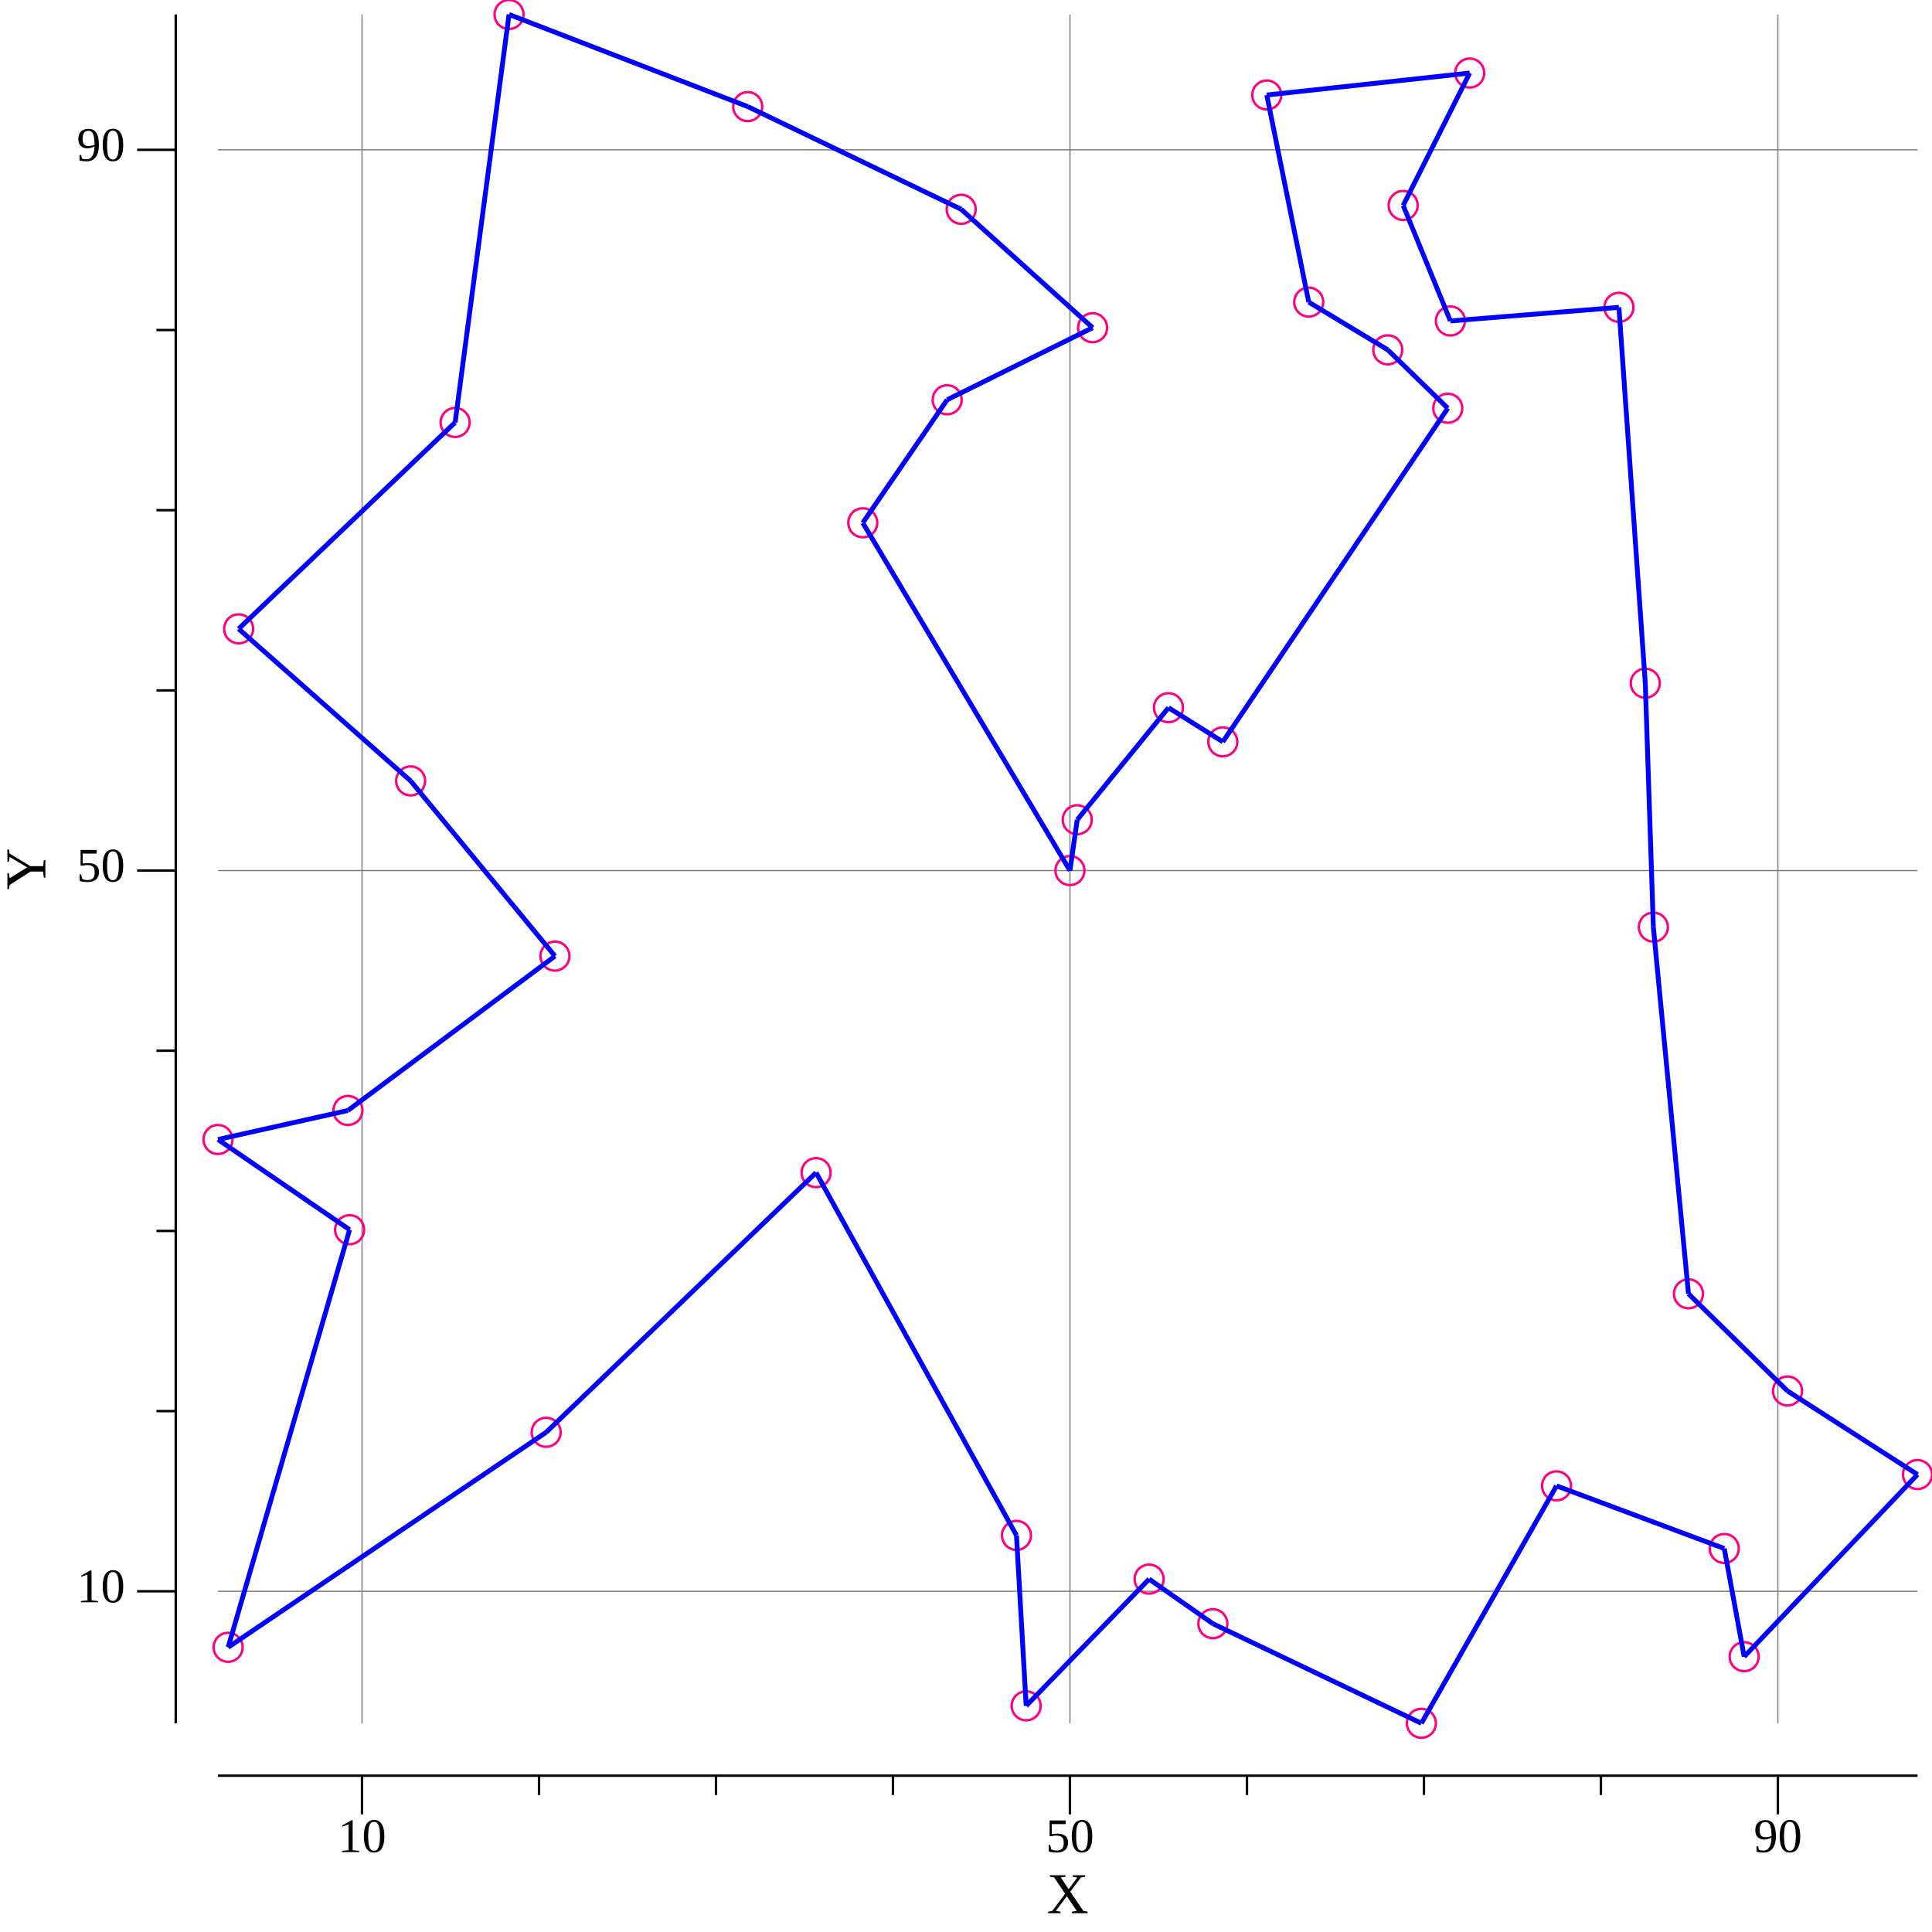
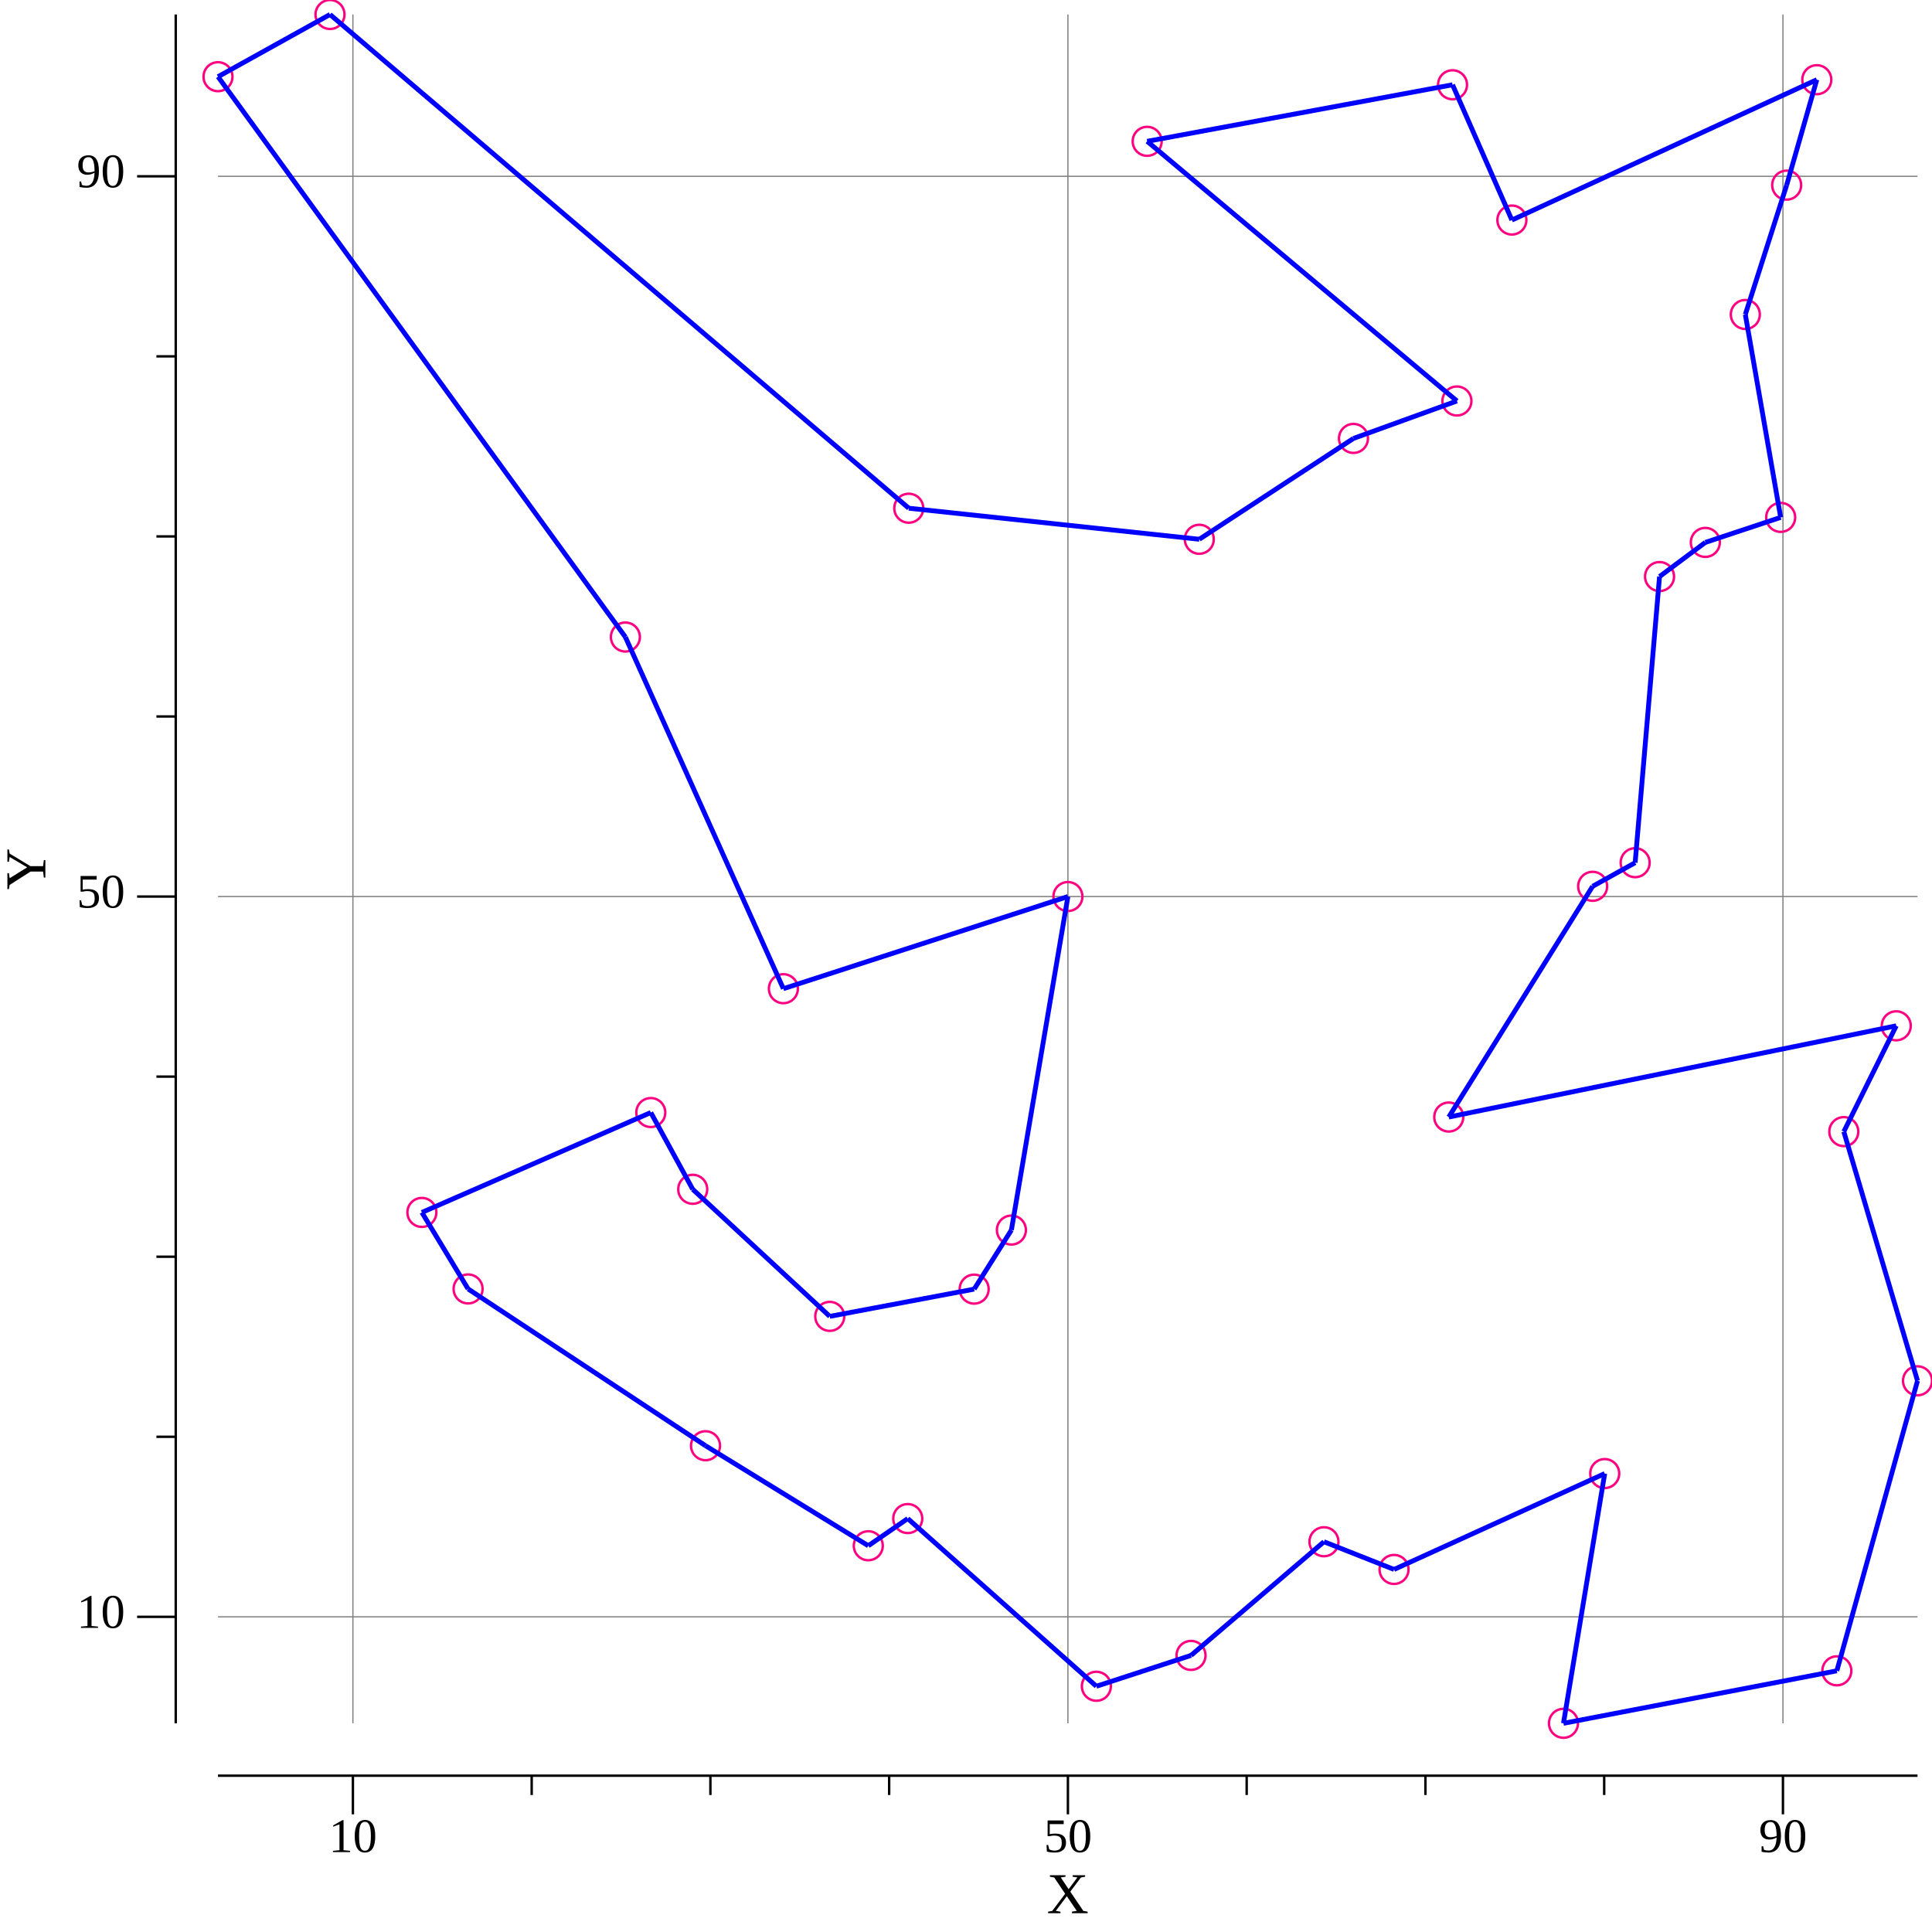
<svg xmlns="http://www.w3.org/2000/svg" width="400pt" height="400pt" viewBox="0 0 400 400">
  <g transform="scale(1, -1) translate(0, -400)">
    <path d="M0,0L400,0L400,400L0,400Z" style="fill:#FFFFFF" />
    <text x="216.73" y="-3.902" transform="scale(1, -1)" style="font-family:Liberation Serif;font-variant:normal;font-weight:normal;font-style:normal;font-size:12px">X</text>
-     <text x="69.954" y="-16.541" transform="scale(1, -1)" style="font-family:Liberation Serif;font-variant:normal;font-weight:normal;font-style:normal;font-size:10px">10</text>
-     <text x="216.52" y="-16.541" transform="scale(1, -1)" style="font-family:Liberation Serif;font-variant:normal;font-weight:normal;font-style:normal;font-size:10px">50</text>
-     <text x="363.09" y="-16.541" transform="scale(1, -1)" style="font-family:Liberation Serif;font-variant:normal;font-weight:normal;font-style:normal;font-size:10px">90</text>
-     <path d="M74.954,24.363L74.954,32.363" style="fill:none;stroke:#000000;stroke-width:0.5" />
-     <path d="M221.52,24.363L221.52,32.363" style="fill:none;stroke:#000000;stroke-width:0.5" />
-     <path d="M368.09,24.363L368.09,32.363" style="fill:none;stroke:#000000;stroke-width:0.5" />
-     <path d="M111.6,28.363L111.6,32.363" style="fill:none;stroke:#000000;stroke-width:0.5" />
-     <path d="M148.24,28.363L148.24,32.363" style="fill:none;stroke:#000000;stroke-width:0.5" />
-     <path d="M184.88,28.363L184.88,32.363" style="fill:none;stroke:#000000;stroke-width:0.5" />
-     <path d="M258.17,28.363L258.17,32.363" style="fill:none;stroke:#000000;stroke-width:0.5" />
-     <path d="M294.81,28.363L294.81,32.363" style="fill:none;stroke:#000000;stroke-width:0.5" />
-     <path d="M331.45,28.363L331.45,32.363" style="fill:none;stroke:#000000;stroke-width:0.5" />
+     <text x="68.066" y="-16.541" transform="scale(1, -1)" style="font-family:Liberation Serif;font-variant:normal;font-weight:normal;font-style:normal;font-size:10px">10</text>
+     <text x="216.1" y="-16.541" transform="scale(1, -1)" style="font-family:Liberation Serif;font-variant:normal;font-weight:normal;font-style:normal;font-size:10px">50</text>
+     <text x="364.14" y="-16.541" transform="scale(1, -1)" style="font-family:Liberation Serif;font-variant:normal;font-weight:normal;font-style:normal;font-size:10px">90</text>
+     <path d="M73.066,24.363L73.066,32.363" style="fill:none;stroke:#000000;stroke-width:0.5" />
+     <path d="M221.1,24.363L221.1,32.363" style="fill:none;stroke:#000000;stroke-width:0.5" />
+     <path d="M369.14,24.363L369.14,32.363" style="fill:none;stroke:#000000;stroke-width:0.5" />
+     <path d="M110.08,28.363L110.08,32.363" style="fill:none;stroke:#000000;stroke-width:0.5" />
+     <path d="M147.08,28.363L147.08,32.363" style="fill:none;stroke:#000000;stroke-width:0.5" />
+     <path d="M184.09,28.363L184.09,32.363" style="fill:none;stroke:#000000;stroke-width:0.5" />
+     <path d="M258.11,28.363L258.11,32.363" style="fill:none;stroke:#000000;stroke-width:0.5" />
+     <path d="M295.12,28.363L295.12,32.363" style="fill:none;stroke:#000000;stroke-width:0.5" />
+     <path d="M332.13,28.363L332.13,32.363" style="fill:none;stroke:#000000;stroke-width:0.5" />
    <path d="M45.135,32.363L397,32.363" style="fill:none;stroke:#000000;stroke-width:0.5" />
    <g transform="rotate(90)">
      <text x="215.77" y="9.387" transform="scale(1, -1)" style="font-family:Liberation Serif;font-variant:normal;font-weight:normal;font-style:normal;font-size:12px">Y</text>
    </g>
-     <text x="15.885" y="-68.259" transform="scale(1, -1)" style="font-family:Liberation Serif;font-variant:normal;font-weight:normal;font-style:normal;font-size:10px">10</text>
-     <text x="15.885" y="-217.48" transform="scale(1, -1)" style="font-family:Liberation Serif;font-variant:normal;font-weight:normal;font-style:normal;font-size:10px">50</text>
-     <text x="15.885" y="-366.69" transform="scale(1, -1)" style="font-family:Liberation Serif;font-variant:normal;font-weight:normal;font-style:normal;font-size:10px">90</text>
-     <path d="M28.385,70.544L36.385,70.544" style="fill:none;stroke:#000000;stroke-width:0.5" />
-     <path d="M28.385,219.76L36.385,219.76" style="fill:none;stroke:#000000;stroke-width:0.5" />
-     <path d="M28.385,368.98L36.385,368.98" style="fill:none;stroke:#000000;stroke-width:0.5" />
-     <path d="M32.385,107.85L36.385,107.85" style="fill:none;stroke:#000000;stroke-width:0.5" />
-     <path d="M32.385,145.15L36.385,145.15" style="fill:none;stroke:#000000;stroke-width:0.5" />
-     <path d="M32.385,182.46L36.385,182.46" style="fill:none;stroke:#000000;stroke-width:0.5" />
-     <path d="M32.385,257.06L36.385,257.06" style="fill:none;stroke:#000000;stroke-width:0.5" />
-     <path d="M32.385,294.37L36.385,294.37" style="fill:none;stroke:#000000;stroke-width:0.5" />
-     <path d="M32.385,331.67L36.385,331.67" style="fill:none;stroke:#000000;stroke-width:0.5" />
+     <text x="15.885" y="-62.966" transform="scale(1, -1)" style="font-family:Liberation Serif;font-variant:normal;font-weight:normal;font-style:normal;font-size:10px">10</text>
+     <text x="15.885" y="-212.09" transform="scale(1, -1)" style="font-family:Liberation Serif;font-variant:normal;font-weight:normal;font-style:normal;font-size:10px">50</text>
+     <text x="15.885" y="-361.22" transform="scale(1, -1)" style="font-family:Liberation Serif;font-variant:normal;font-weight:normal;font-style:normal;font-size:10px">90</text>
+     <path d="M28.385,65.252L36.385,65.252" style="fill:none;stroke:#000000;stroke-width:0.5" />
+     <path d="M28.385,214.38L36.385,214.38" style="fill:none;stroke:#000000;stroke-width:0.5" />
+     <path d="M28.385,363.5L36.385,363.5" style="fill:none;stroke:#000000;stroke-width:0.5" />
+     <path d="M32.385,102.53L36.385,102.53" style="fill:none;stroke:#000000;stroke-width:0.5" />
+     <path d="M32.385,139.81L36.385,139.81" style="fill:none;stroke:#000000;stroke-width:0.5" />
+     <path d="M32.385,177.1L36.385,177.1" style="fill:none;stroke:#000000;stroke-width:0.5" />
+     <path d="M32.385,251.66L36.385,251.66" style="fill:none;stroke:#000000;stroke-width:0.5" />
+     <path d="M32.385,288.94L36.385,288.94" style="fill:none;stroke:#000000;stroke-width:0.5" />
+     <path d="M32.385,326.22L36.385,326.22" style="fill:none;stroke:#000000;stroke-width:0.5" />
    <path d="M36.385,43.209L36.385,397" style="fill:none;stroke:#000000;stroke-width:0.5" />
-     <path d="M74.954,43.209L74.954,397" style="fill:none;stroke:#808080;stroke-width:0.25" />
-     <path d="M221.52,43.209L221.52,397" style="fill:none;stroke:#808080;stroke-width:0.25" />
-     <path d="M368.09,43.209L368.09,397" style="fill:none;stroke:#808080;stroke-width:0.25" />
-     <path d="M45.135,70.544L397,70.544" style="fill:none;stroke:#808080;stroke-width:0.25" />
-     <path d="M45.135,219.76L397,219.76" style="fill:none;stroke:#808080;stroke-width:0.25" />
-     <path d="M45.135,368.98L397,368.98" style="fill:none;stroke:#808080;stroke-width:0.25" />
-     <path d="M224.52,219.76A3,3 0 1 1 218.52,219.76A3,3 0 1 1 224.52,219.76Z" style="fill:none;stroke:#FF0080;stroke-width:0.5" />
-     <path d="M75.039,170.09A3,3 0 1 1 69.039,170.09A3,3 0 1 1 75.039,170.09Z" style="fill:none;stroke:#FF0080;stroke-width:0.5" />
-     <path d="M307.29,384.88A3,3 0 1 1 301.29,384.88A3,3 0 1 1 307.29,384.88Z" style="fill:none;stroke:#FF0080;stroke-width:0.5" />
-     <path d="M199.1,317.23A3,3 0 1 1 193.1,317.23A3,3 0 1 1 199.1,317.23Z" style="fill:none;stroke:#FF0080;stroke-width:0.5" />
-     <path d="M215.46,46.827A3,3 0 1 1 209.46,46.827A3,3 0 1 1 215.46,46.827Z" style="fill:none;stroke:#FF0080;stroke-width:0.5" />
-     <path d="M213.45,82.11A3,3 0 1 1 207.45,82.11A3,3 0 1 1 213.45,82.11Z" style="fill:none;stroke:#FF0080;stroke-width:0.5" />
-     <path d="M364.11,57.001A3,3 0 1 1 358.11,57.001A3,3 0 1 1 364.11,57.001Z" style="fill:none;stroke:#FF0080;stroke-width:0.5" />
-     <path d="M48.135,164.08A3,3 0 1 1 42.135,164.08A3,3 0 1 1 48.135,164.08Z" style="fill:none;stroke:#FF0080;stroke-width:0.5" />
-     <path d="M181.63,291.76A3,3 0 1 1 175.63,291.76A3,3 0 1 1 181.63,291.76Z" style="fill:none;stroke:#FF0080;stroke-width:0.5" />
-     <path d="M256.17,246.41A3,3 0 1 1 250.17,246.41A3,3 0 1 1 256.17,246.41Z" style="fill:none;stroke:#FF0080;stroke-width:0.5" />
-     <path d="M359.99,79.4A3,3 0 1 1 353.99,79.4A3,3 0 1 1 359.99,79.4Z" style="fill:none;stroke:#FF0080;stroke-width:0.5" />
-     <path d="M325.26,92.37A3,3 0 1 1 319.26,92.37A3,3 0 1 1 325.26,92.37Z" style="fill:none;stroke:#FF0080;stroke-width:0.5" />
-     <path d="M202,356.67A3,3 0 1 1 196,356.67A3,3 0 1 1 202,356.67Z" style="fill:none;stroke:#FF0080;stroke-width:0.5" />
-     <path d="M244.92,253.48A3,3 0 1 1 238.92,253.48A3,3 0 1 1 244.92,253.48Z" style="fill:none;stroke:#FF0080;stroke-width:0.5" />
-     <path d="M88.016,238.32A3,3 0 1 1 82.016,238.32A3,3 0 1 1 88.016,238.32Z" style="fill:none;stroke:#FF0080;stroke-width:0.5" />
-     <path d="M345.31,208.05A3,3 0 1 1 339.31,208.05A3,3 0 1 1 345.31,208.05Z" style="fill:none;stroke:#FF0080;stroke-width:0.5" />
-     <path d="M116.08,103.46A3,3 0 1 1 110.08,103.46A3,3 0 1 1 116.08,103.46Z" style="fill:none;stroke:#FF0080;stroke-width:0.5" />
-     <path d="M273.96,337.45A3,3 0 1 1 267.96,337.45A3,3 0 1 1 273.96,337.45Z" style="fill:none;stroke:#FF0080;stroke-width:0.5" />
-     <path d="M171.96,157.22A3,3 0 1 1 165.96,157.22A3,3 0 1 1 171.96,157.22Z" style="fill:none;stroke:#FF0080;stroke-width:0.5" />
-     <path d="M265.27,380.33A3,3 0 1 1 259.27,380.33A3,3 0 1 1 265.27,380.33Z" style="fill:none;stroke:#FF0080;stroke-width:0.5" />
-     <path d="M50.234,58.946A3,3 0 1 1 44.234,58.946A3,3 0 1 1 50.234,58.946Z" style="fill:none;stroke:#FF0080;stroke-width:0.5" />
-     <path d="M352.58,132.13A3,3 0 1 1 346.58,132.13A3,3 0 1 1 352.58,132.13Z" style="fill:none;stroke:#FF0080;stroke-width:0.5" />
-     <path d="M373.09,112.01A3,3 0 1 1 367.09,112.01A3,3 0 1 1 373.09,112.01Z" style="fill:none;stroke:#FF0080;stroke-width:0.5" />
-     <path d="M229.21,332.15A3,3 0 1 1 223.21,332.15A3,3 0 1 1 229.21,332.15Z" style="fill:none;stroke:#FF0080;stroke-width:0.5" />
-     <path d="M117.9,202.05A3,3 0 1 1 111.9,202.05A3,3 0 1 1 117.9,202.05Z" style="fill:none;stroke:#FF0080;stroke-width:0.5" />
-     <path d="M297.28,43.209A3,3 0 1 1 291.28,43.209A3,3 0 1 1 297.28,43.209Z" style="fill:none;stroke:#FF0080;stroke-width:0.5" />
-     <path d="M254.11,63.833A3,3 0 1 1 248.11,63.833A3,3 0 1 1 254.11,63.833Z" style="fill:none;stroke:#FF0080;stroke-width:0.5" />
-     <path d="M302.75,315.48A3,3 0 1 1 296.75,315.48A3,3 0 1 1 302.75,315.48Z" style="fill:none;stroke:#FF0080;stroke-width:0.5" />
-     <path d="M52.409,269.8A3,3 0 1 1 46.409,269.8A3,3 0 1 1 52.409,269.8Z" style="fill:none;stroke:#FF0080;stroke-width:0.5" />
-     <path d="M97.232,312.54A3,3 0 1 1 91.232,312.54A3,3 0 1 1 97.232,312.54Z" style="fill:none;stroke:#FF0080;stroke-width:0.5" />
-     <path d="M400,94.712A3,3 0 1 1 394,94.712A3,3 0 1 1 400,94.712Z" style="fill:none;stroke:#FF0080;stroke-width:0.5" />
-     <path d="M108.39,397A3,3 0 1 1 102.39,397A3,3 0 1 1 108.39,397Z" style="fill:none;stroke:#FF0080;stroke-width:0.5" />
-     <path d="M157.81,377.93A3,3 0 1 1 151.81,377.93A3,3 0 1 1 157.81,377.93Z" style="fill:none;stroke:#FF0080;stroke-width:0.5" />
-     <path d="M75.382,145.4A3,3 0 1 1 69.382,145.4A3,3 0 1 1 75.382,145.4Z" style="fill:none;stroke:#FF0080;stroke-width:0.5" />
-     <path d="M303.29,333.55A3,3 0 1 1 297.29,333.55A3,3 0 1 1 303.29,333.55Z" style="fill:none;stroke:#FF0080;stroke-width:0.5" />
-     <path d="M338.18,336.37A3,3 0 1 1 332.18,336.37A3,3 0 1 1 338.18,336.37Z" style="fill:none;stroke:#FF0080;stroke-width:0.5" />
-     <path d="M293.51,357.47A3,3 0 1 1 287.51,357.47A3,3 0 1 1 293.51,357.47Z" style="fill:none;stroke:#FF0080;stroke-width:0.5" />
-     <path d="M226.03,230.28A3,3 0 1 1 220.03,230.28A3,3 0 1 1 226.03,230.28Z" style="fill:none;stroke:#FF0080;stroke-width:0.5" />
-     <path d="M343.64,258.55A3,3 0 1 1 337.64,258.55A3,3 0 1 1 343.64,258.55Z" style="fill:none;stroke:#FF0080;stroke-width:0.5" />
-     <path d="M240.91,73.068A3,3 0 1 1 234.91,73.068A3,3 0 1 1 240.91,73.068Z" style="fill:none;stroke:#FF0080;stroke-width:0.5" />
-     <path d="M290.32,327.57A3,3 0 1 1 284.32,327.57A3,3 0 1 1 290.32,327.57Z" style="fill:none;stroke:#FF0080;stroke-width:0.5" />
-     <path d="M221.52,219.76L178.63,291.76" style="fill:none;stroke:#0000FF" />
-     <path d="M178.63,291.76L196.1,317.23" style="fill:none;stroke:#0000FF" />
-     <path d="M196.1,317.23L226.21,332.15" style="fill:none;stroke:#0000FF" />
-     <path d="M226.21,332.15L199,356.67" style="fill:none;stroke:#0000FF" />
-     <path d="M199,356.67L154.81,377.93" style="fill:none;stroke:#0000FF" />
-     <path d="M154.81,377.93L105.39,397" style="fill:none;stroke:#0000FF" />
-     <path d="M105.39,397L94.232,312.54" style="fill:none;stroke:#0000FF" />
-     <path d="M94.232,312.54L49.409,269.8" style="fill:none;stroke:#0000FF" />
-     <path d="M49.409,269.8L85.016,238.32" style="fill:none;stroke:#0000FF" />
-     <path d="M85.016,238.32L114.9,202.05" style="fill:none;stroke:#0000FF" />
-     <path d="M114.9,202.05L72.039,170.09" style="fill:none;stroke:#0000FF" />
-     <path d="M72.039,170.09L45.135,164.08" style="fill:none;stroke:#0000FF" />
-     <path d="M45.135,164.08L72.382,145.4" style="fill:none;stroke:#0000FF" />
-     <path d="M72.382,145.4L47.234,58.946" style="fill:none;stroke:#0000FF" />
-     <path d="M47.234,58.946L113.08,103.46" style="fill:none;stroke:#0000FF" />
-     <path d="M113.08,103.46L168.96,157.22" style="fill:none;stroke:#0000FF" />
-     <path d="M168.96,157.22L210.45,82.11" style="fill:none;stroke:#0000FF" />
-     <path d="M210.45,82.11L212.46,46.827" style="fill:none;stroke:#0000FF" />
-     <path d="M212.46,46.827L237.91,73.068" style="fill:none;stroke:#0000FF" />
-     <path d="M237.91,73.068L251.11,63.833" style="fill:none;stroke:#0000FF" />
-     <path d="M251.11,63.833L294.28,43.209" style="fill:none;stroke:#0000FF" />
-     <path d="M294.28,43.209L322.26,92.37" style="fill:none;stroke:#0000FF" />
-     <path d="M322.26,92.37L356.99,79.4" style="fill:none;stroke:#0000FF" />
-     <path d="M356.99,79.4L361.11,57.001" style="fill:none;stroke:#0000FF" />
-     <path d="M361.11,57.001L397,94.712" style="fill:none;stroke:#0000FF" />
-     <path d="M397,94.712L370.09,112.01" style="fill:none;stroke:#0000FF" />
-     <path d="M370.09,112.01L349.58,132.13" style="fill:none;stroke:#0000FF" />
-     <path d="M349.58,132.13L342.31,208.05" style="fill:none;stroke:#0000FF" />
-     <path d="M342.31,208.05L340.64,258.55" style="fill:none;stroke:#0000FF" />
-     <path d="M340.64,258.55L335.18,336.37" style="fill:none;stroke:#0000FF" />
-     <path d="M335.18,336.37L300.29,333.55" style="fill:none;stroke:#0000FF" />
-     <path d="M300.29,333.55L290.51,357.47" style="fill:none;stroke:#0000FF" />
-     <path d="M290.51,357.47L304.29,384.88" style="fill:none;stroke:#0000FF" />
-     <path d="M304.29,384.88L262.27,380.33" style="fill:none;stroke:#0000FF" />
-     <path d="M262.27,380.33L270.96,337.45" style="fill:none;stroke:#0000FF" />
-     <path d="M270.96,337.45L287.32,327.57" style="fill:none;stroke:#0000FF" />
-     <path d="M287.32,327.57L299.75,315.48" style="fill:none;stroke:#0000FF" />
-     <path d="M299.75,315.48L253.17,246.41" style="fill:none;stroke:#0000FF" />
-     <path d="M253.17,246.41L241.92,253.48" style="fill:none;stroke:#0000FF" />
-     <path d="M241.92,253.48L223.03,230.28" style="fill:none;stroke:#0000FF" />
-     <path d="M223.03,230.28L221.52,219.76" style="fill:none;stroke:#0000FF" />
+     <path d="M73.066,43.209L73.066,397" style="fill:none;stroke:#808080;stroke-width:0.25" />
+     <path d="M221.1,43.209L221.1,397" style="fill:none;stroke:#808080;stroke-width:0.25" />
+     <path d="M369.14,43.209L369.14,397" style="fill:none;stroke:#808080;stroke-width:0.25" />
+     <path d="M45.135,65.252L397,65.252" style="fill:none;stroke:#808080;stroke-width:0.25" />
+     <path d="M45.135,214.38L397,214.38" style="fill:none;stroke:#808080;stroke-width:0.25" />
+     <path d="M45.135,363.5L397,363.5" style="fill:none;stroke:#808080;stroke-width:0.25" />
+     <path d="M224.1,214.38A3,3 0 1 1 218.1,214.38A3,3 0 1 1 224.1,214.38Z" style="fill:none;stroke:#FF0080;stroke-width:0.5" />
+     <path d="M277.11,80.799A3,3 0 1 1 271.11,80.799A3,3 0 1 1 277.11,80.799Z" style="fill:none;stroke:#FF0080;stroke-width:0.5" />
+     <path d="M149.07,100.68A3,3 0 1 1 143.07,100.68A3,3 0 1 1 149.07,100.68Z" style="fill:none;stroke:#FF0080;stroke-width:0.5" />
+     <path d="M137.74,169.66A3,3 0 1 1 131.74,169.66A3,3 0 1 1 137.74,169.66Z" style="fill:none;stroke:#FF0080;stroke-width:0.5" />
+     <path d="M48.135,384.12A3,3 0 1 1 42.135,384.12A3,3 0 1 1 48.135,384.12Z" style="fill:none;stroke:#FF0080;stroke-width:0.5" />
+     <path d="M341.54,221.39A3,3 0 1 1 335.54,221.39A3,3 0 1 1 341.54,221.39Z" style="fill:none;stroke:#FF0080;stroke-width:0.5" />
+     <path d="M191.15,294.78A3,3 0 1 1 185.15,294.78A3,3 0 1 1 191.15,294.78Z" style="fill:none;stroke:#FF0080;stroke-width:0.5" />
+     <path d="M302.95,168.73A3,3 0 1 1 296.95,168.73A3,3 0 1 1 302.95,168.73Z" style="fill:none;stroke:#FF0080;stroke-width:0.5" />
+     <path d="M71.324,397A3,3 0 1 1 65.324,397A3,3 0 1 1 71.324,397Z" style="fill:none;stroke:#FF0080;stroke-width:0.5" />
+     <path d="M99.912,133.14A3,3 0 1 1 93.912,133.14A3,3 0 1 1 99.912,133.14Z" style="fill:none;stroke:#FF0080;stroke-width:0.5" />
+     <path d="M212.4,145.33A3,3 0 1 1 206.4,145.33A3,3 0 1 1 212.4,145.33Z" style="fill:none;stroke:#FF0080;stroke-width:0.5" />
+     <path d="M326.7,43.209A3,3 0 1 1 320.7,43.209A3,3 0 1 1 326.7,43.209Z" style="fill:none;stroke:#FF0080;stroke-width:0.5" />
+     <path d="M146.42,153.77A3,3 0 1 1 140.42,153.77A3,3 0 1 1 146.42,153.77Z" style="fill:none;stroke:#FF0080;stroke-width:0.5" />
+     <path d="M304.64,316.98A3,3 0 1 1 298.64,316.98A3,3 0 1 1 304.64,316.98Z" style="fill:none;stroke:#FF0080;stroke-width:0.5" />
+     <path d="M229.99,50.877A3,3 0 1 1 223.99,50.877A3,3 0 1 1 229.99,50.877Z" style="fill:none;stroke:#FF0080;stroke-width:0.5" />
+     <path d="M356.07,287.7A3,3 0 1 1 350.07,287.7A3,3 0 1 1 356.07,287.7Z" style="fill:none;stroke:#FF0080;stroke-width:0.5" />
+     <path d="M165.19,195.3A3,3 0 1 1 159.19,195.3A3,3 0 1 1 165.19,195.3Z" style="fill:none;stroke:#FF0080;stroke-width:0.5" />
+     <path d="M249.59,57.266A3,3 0 1 1 243.59,57.266A3,3 0 1 1 249.59,57.266Z" style="fill:none;stroke:#FF0080;stroke-width:0.5" />
+     <path d="M291.62,75.063A3,3 0 1 1 285.62,75.063A3,3 0 1 1 291.62,75.063Z" style="fill:none;stroke:#FF0080;stroke-width:0.5" />
+     <path d="M190.94,85.596A3,3 0 1 1 184.94,85.596A3,3 0 1 1 190.94,85.596Z" style="fill:none;stroke:#FF0080;stroke-width:0.5" />
+     <path d="M371.67,292.88A3,3 0 1 1 365.67,292.88A3,3 0 1 1 371.67,292.88Z" style="fill:none;stroke:#FF0080;stroke-width:0.5" />
+     <path d="M204.69,133.1A3,3 0 1 1 198.69,133.1A3,3 0 1 1 204.69,133.1Z" style="fill:none;stroke:#FF0080;stroke-width:0.5" />
+     <path d="M335.24,94.912A3,3 0 1 1 329.24,94.912A3,3 0 1 1 335.24,94.912Z" style="fill:none;stroke:#FF0080;stroke-width:0.5" />
+     <path d="M316.02,354.44A3,3 0 1 1 310.02,354.44A3,3 0 1 1 316.02,354.44Z" style="fill:none;stroke:#FF0080;stroke-width:0.5" />
+     <path d="M383.3,54.076A3,3 0 1 1 377.3,54.076A3,3 0 1 1 383.3,54.076Z" style="fill:none;stroke:#FF0080;stroke-width:0.5" />
+     <path d="M182.77,79.968A3,3 0 1 1 176.77,79.968A3,3 0 1 1 182.77,79.968Z" style="fill:none;stroke:#FF0080;stroke-width:0.5" />
+     <path d="M240.51,370.74A3,3 0 1 1 234.51,370.74A3,3 0 1 1 240.51,370.74Z" style="fill:none;stroke:#FF0080;stroke-width:0.5" />
+     <path d="M332.74,216.5A3,3 0 1 1 326.74,216.5A3,3 0 1 1 332.74,216.5Z" style="fill:none;stroke:#FF0080;stroke-width:0.5" />
+     <path d="M251.3,288.35A3,3 0 1 1 245.3,288.35A3,3 0 1 1 251.3,288.35Z" style="fill:none;stroke:#FF0080;stroke-width:0.5" />
+     <path d="M90.344,148.98A3,3 0 1 1 84.344,148.98A3,3 0 1 1 90.344,148.98Z" style="fill:none;stroke:#FF0080;stroke-width:0.5" />
+     <path d="M379.15,383.5A3,3 0 1 1 373.15,383.5A3,3 0 1 1 379.15,383.5Z" style="fill:none;stroke:#FF0080;stroke-width:0.5" />
+     <path d="M395.6,187.62A3,3 0 1 1 389.6,187.62A3,3 0 1 1 395.6,187.62Z" style="fill:none;stroke:#FF0080;stroke-width:0.5" />
+     <path d="M364.35,334.89A3,3 0 1 1 358.35,334.89A3,3 0 1 1 364.35,334.89Z" style="fill:none;stroke:#FF0080;stroke-width:0.5" />
+     <path d="M346.59,280.63A3,3 0 1 1 340.59,280.63A3,3 0 1 1 346.59,280.63Z" style="fill:none;stroke:#FF0080;stroke-width:0.5" />
+     <path d="M384.74,165.71A3,3 0 1 1 378.74,165.71A3,3 0 1 1 384.74,165.71Z" style="fill:none;stroke:#FF0080;stroke-width:0.5" />
+     <path d="M400,114.12A3,3 0 1 1 394,114.12A3,3 0 1 1 400,114.12Z" style="fill:none;stroke:#FF0080;stroke-width:0.5" />
+     <path d="M303.73,382.45A3,3 0 1 1 297.73,382.45A3,3 0 1 1 303.73,382.45Z" style="fill:none;stroke:#FF0080;stroke-width:0.5" />
+     <path d="M174.79,127.46A3,3 0 1 1 168.79,127.46A3,3 0 1 1 174.79,127.46Z" style="fill:none;stroke:#FF0080;stroke-width:0.5" />
+     <path d="M283.22,309.23A3,3 0 1 1 277.22,309.23A3,3 0 1 1 283.22,309.23Z" style="fill:none;stroke:#FF0080;stroke-width:0.5" />
+     <path d="M132.48,268.11A3,3 0 1 1 126.48,268.11A3,3 0 1 1 132.48,268.11Z" style="fill:none;stroke:#FF0080;stroke-width:0.5" />
+     <path d="M372.91,361.67A3,3 0 1 1 366.91,361.67A3,3 0 1 1 372.91,361.67Z" style="fill:none;stroke:#FF0080;stroke-width:0.5" />
+     <path d="M221.1,214.38L209.4,145.33" style="fill:none;stroke:#0000FF" />
+     <path d="M209.4,145.33L201.69,133.1" style="fill:none;stroke:#0000FF" />
+     <path d="M201.69,133.1L171.79,127.46" style="fill:none;stroke:#0000FF" />
+     <path d="M171.79,127.46L143.42,153.77" style="fill:none;stroke:#0000FF" />
+     <path d="M143.42,153.77L134.74,169.66" style="fill:none;stroke:#0000FF" />
+     <path d="M134.74,169.66L87.344,148.98" style="fill:none;stroke:#0000FF" />
+     <path d="M87.344,148.98L96.912,133.14" style="fill:none;stroke:#0000FF" />
+     <path d="M96.912,133.14L146.07,100.68" style="fill:none;stroke:#0000FF" />
+     <path d="M146.07,100.68L179.77,79.968" style="fill:none;stroke:#0000FF" />
+     <path d="M179.77,79.968L187.94,85.596" style="fill:none;stroke:#0000FF" />
+     <path d="M187.94,85.596L226.99,50.877" style="fill:none;stroke:#0000FF" />
+     <path d="M226.99,50.877L246.59,57.266" style="fill:none;stroke:#0000FF" />
+     <path d="M246.59,57.266L274.11,80.799" style="fill:none;stroke:#0000FF" />
+     <path d="M274.11,80.799L288.62,75.063" style="fill:none;stroke:#0000FF" />
+     <path d="M288.62,75.063L332.24,94.912" style="fill:none;stroke:#0000FF" />
+     <path d="M332.24,94.912L323.7,43.209" style="fill:none;stroke:#0000FF" />
+     <path d="M323.7,43.209L380.3,54.076" style="fill:none;stroke:#0000FF" />
+     <path d="M380.3,54.076L397,114.12" style="fill:none;stroke:#0000FF" />
+     <path d="M397,114.12L381.74,165.71" style="fill:none;stroke:#0000FF" />
+     <path d="M381.74,165.71L392.6,187.62" style="fill:none;stroke:#0000FF" />
+     <path d="M392.6,187.62L299.95,168.73" style="fill:none;stroke:#0000FF" />
+     <path d="M299.95,168.73L329.74,216.5" style="fill:none;stroke:#0000FF" />
+     <path d="M329.74,216.5L338.54,221.39" style="fill:none;stroke:#0000FF" />
+     <path d="M338.54,221.39L343.59,280.63" style="fill:none;stroke:#0000FF" />
+     <path d="M343.59,280.63L353.07,287.7" style="fill:none;stroke:#0000FF" />
+     <path d="M353.07,287.7L368.67,292.88" style="fill:none;stroke:#0000FF" />
+     <path d="M368.67,292.88L361.35,334.89" style="fill:none;stroke:#0000FF" />
+     <path d="M361.35,334.89L369.91,361.67" style="fill:none;stroke:#0000FF" />
+     <path d="M369.91,361.67L376.15,383.5" style="fill:none;stroke:#0000FF" />
+     <path d="M376.15,383.5L313.02,354.44" style="fill:none;stroke:#0000FF" />
+     <path d="M313.02,354.44L300.73,382.45" style="fill:none;stroke:#0000FF" />
+     <path d="M300.73,382.45L237.51,370.74" style="fill:none;stroke:#0000FF" />
+     <path d="M237.51,370.74L301.64,316.98" style="fill:none;stroke:#0000FF" />
+     <path d="M301.64,316.98L280.22,309.23" style="fill:none;stroke:#0000FF" />
+     <path d="M280.22,309.23L248.3,288.35" style="fill:none;stroke:#0000FF" />
+     <path d="M248.3,288.35L188.15,294.78" style="fill:none;stroke:#0000FF" />
+     <path d="M188.15,294.78L68.324,397" style="fill:none;stroke:#0000FF" />
+     <path d="M68.324,397L45.135,384.12" style="fill:none;stroke:#0000FF" />
+     <path d="M45.135,384.12L129.48,268.11" style="fill:none;stroke:#0000FF" />
+     <path d="M129.48,268.11L162.19,195.3" style="fill:none;stroke:#0000FF" />
+     <path d="M162.19,195.3L221.1,214.38" style="fill:none;stroke:#0000FF" />
  </g>
</svg>
